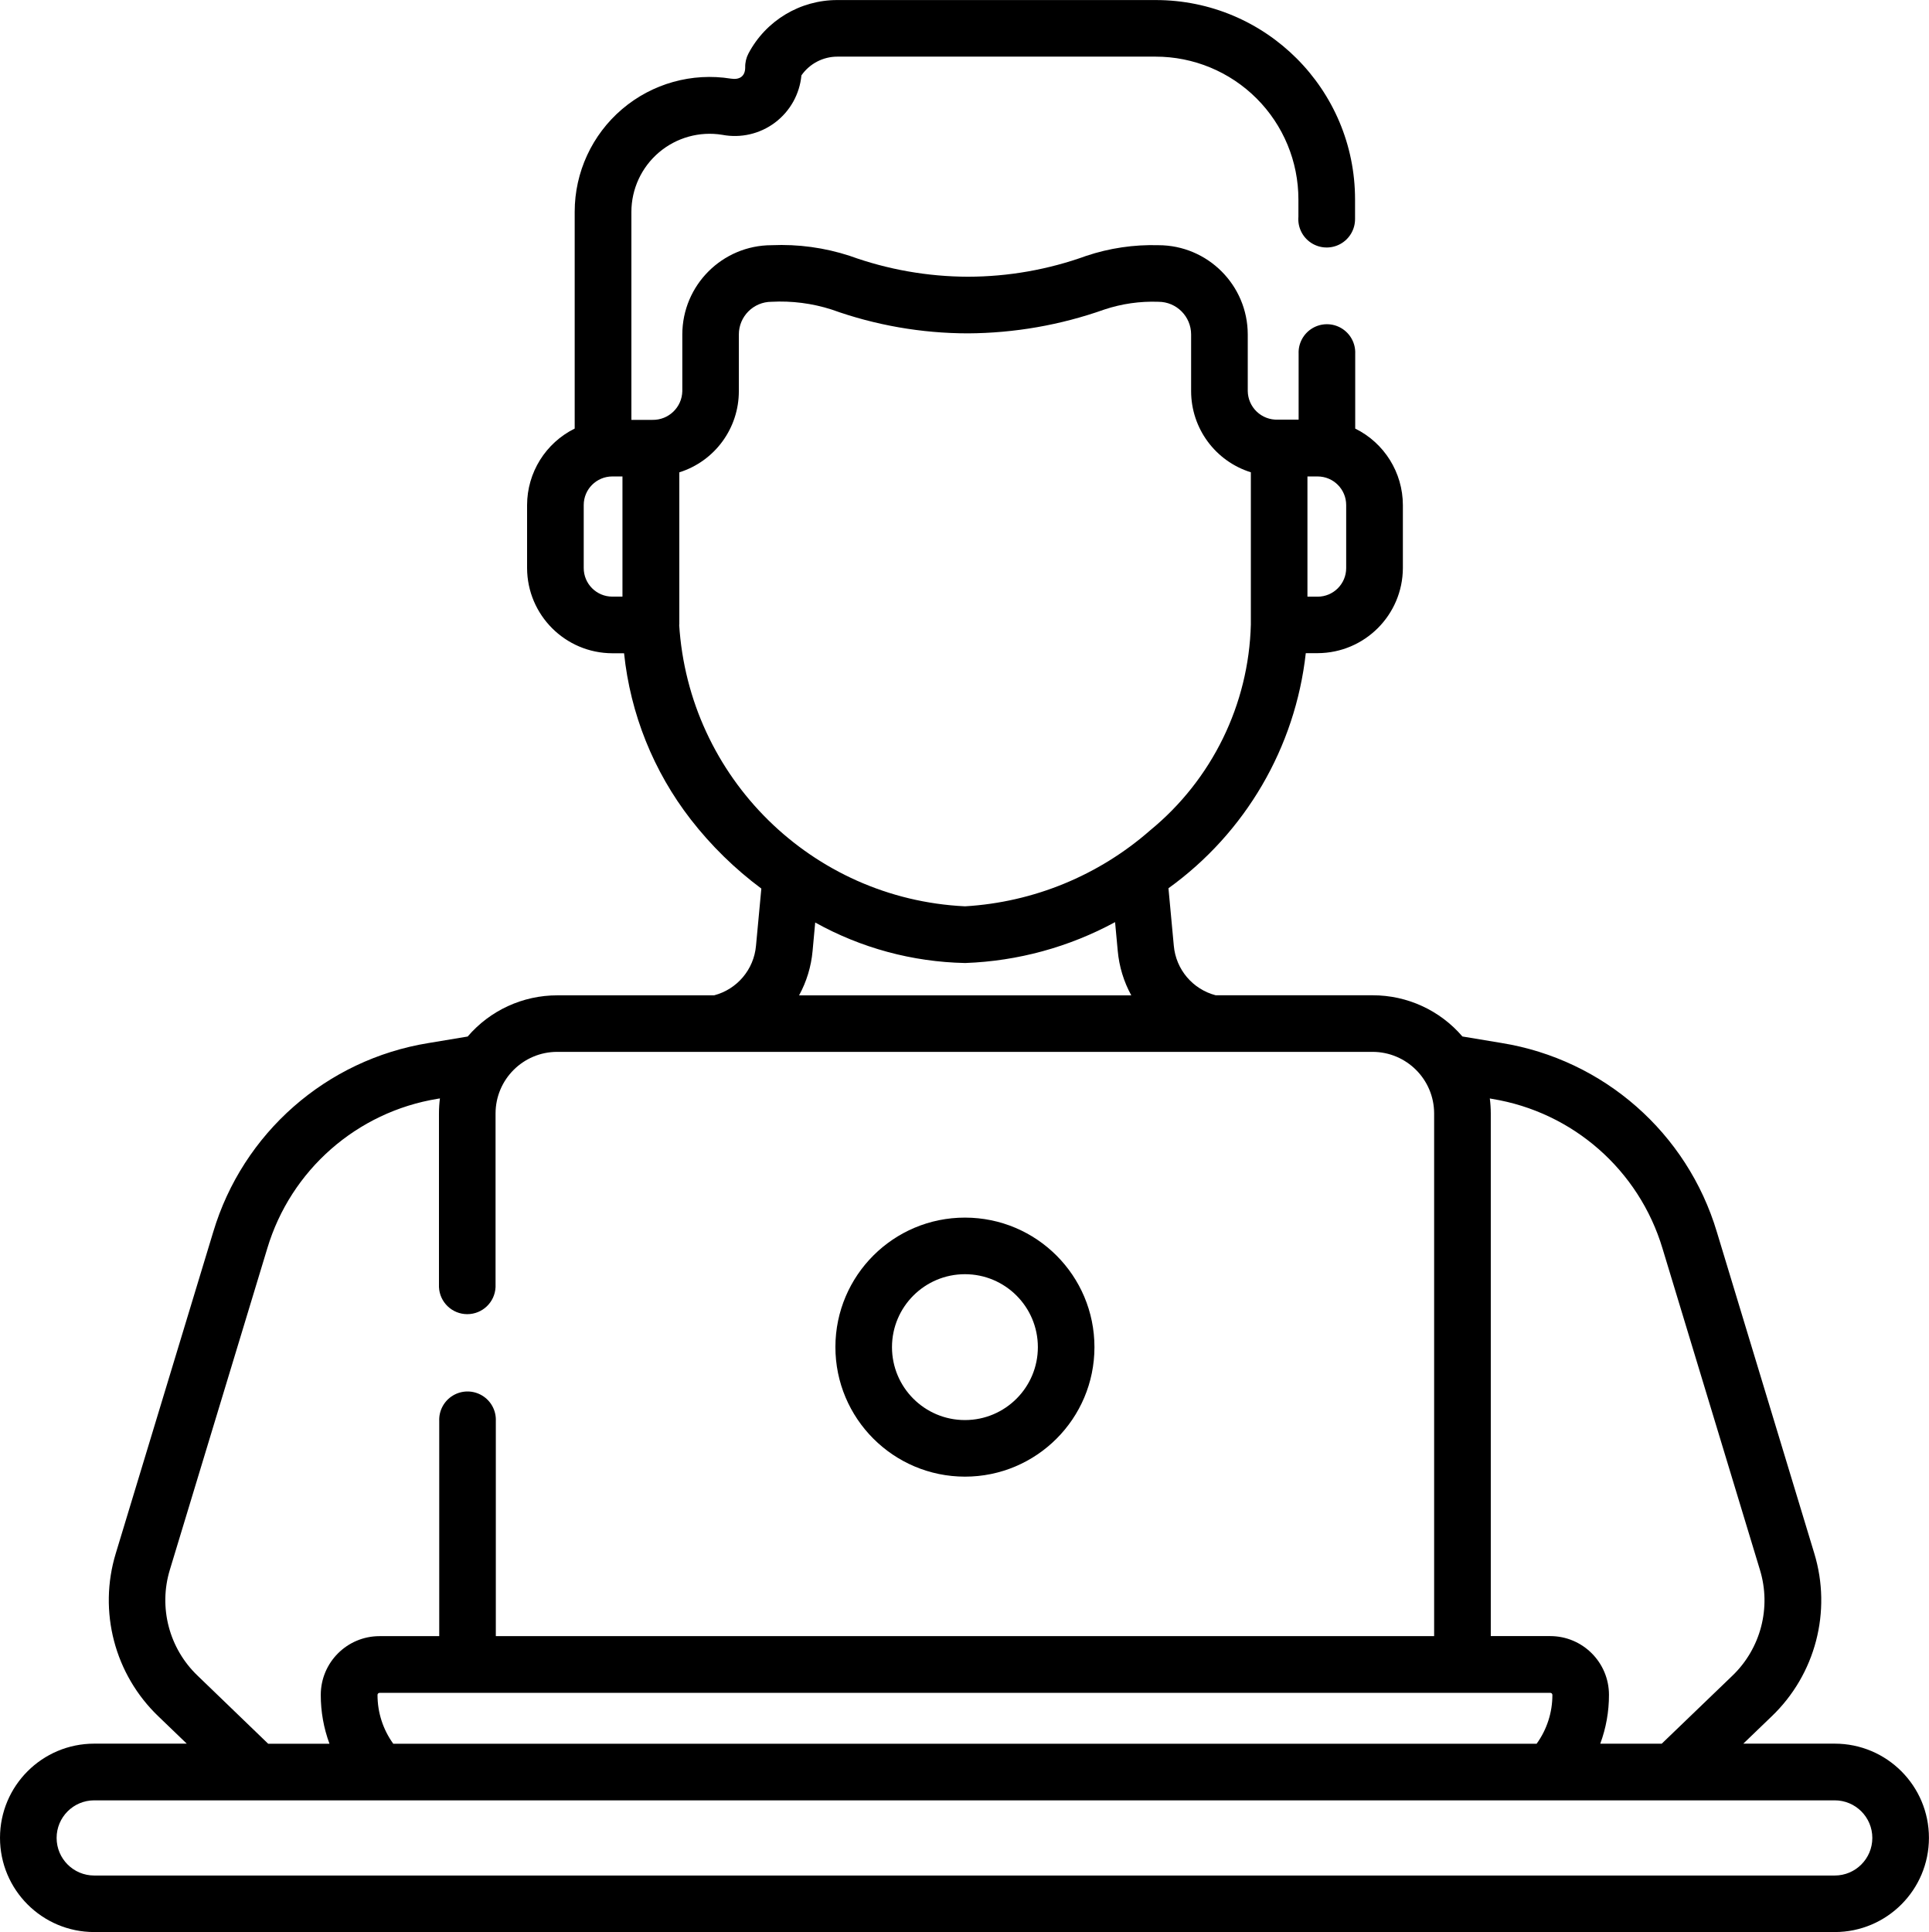
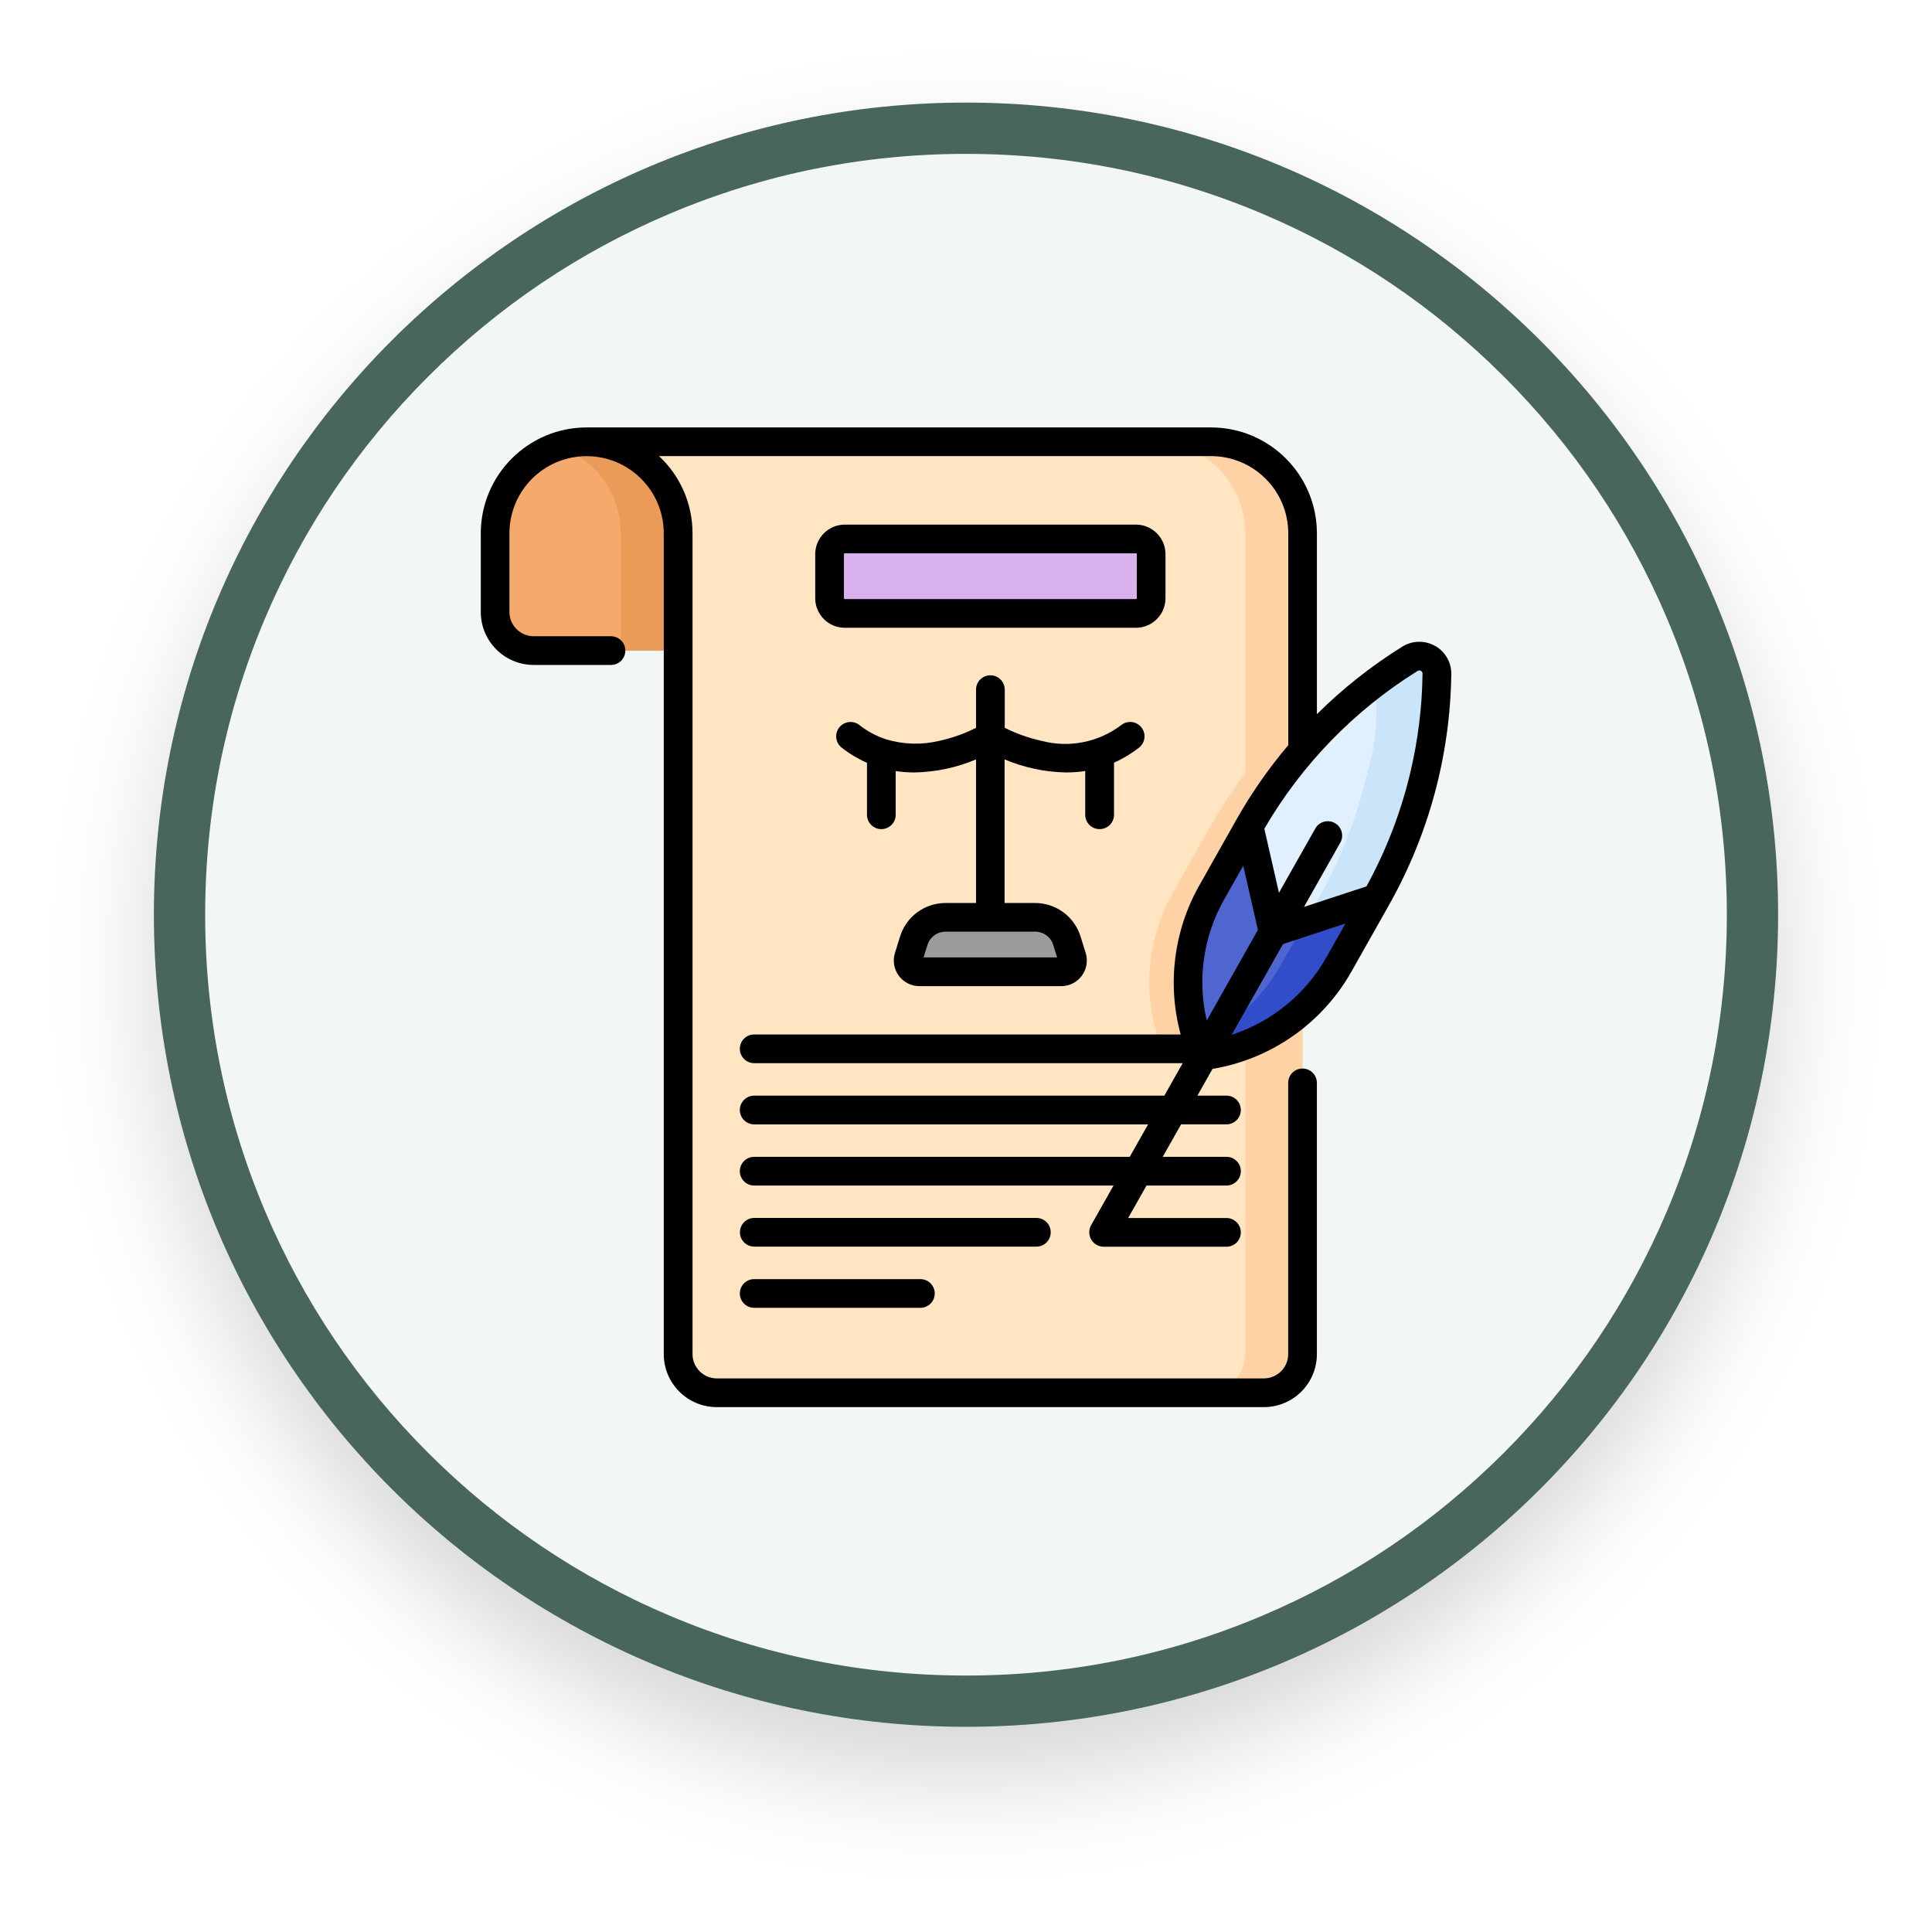
- <svg xmlns="http://www.w3.org/2000/svg" width="36.099" height="36.158" viewBox="0 0 36.099 36.158">
-   <g id="Group_1182341" data-name="Group 1182341" transform="translate(-945.97 -3071.172)">
-     <g id="working_1_" data-name="working (1)" transform="translate(945.549 3071.173)">
-       <g id="Group_1172914" data-name="Group 1172914" transform="translate(0.421 -0.001)">
-         <path id="Path_1038388" data-name="Path 1038388" d="M224.224,327.528A2.424,2.424,0,1,0,221.8,325.1,2.427,2.427,0,0,0,224.224,327.528Zm0-3.789a1.365,1.365,0,1,1-1.365,1.365A1.366,1.366,0,0,1,224.224,323.739Z" transform="translate(-206.166 -299.892)" />
-         <path id="Path_1038389" data-name="Path 1038389" d="M34.757,32.632H33.046l.528-.508a3.009,3.009,0,0,0,.8-3.054l-1.823-6.014a5.047,5.047,0,0,0-4.029-3.537l-.733-.122a2.207,2.207,0,0,0-1.677-.771h-2.94a1.055,1.055,0,0,1-.784-.928l-.1-1.075a6.276,6.276,0,0,0,2.57-4.4h.223a1.6,1.6,0,0,0,1.594-1.594V9.451a1.6,1.6,0,0,0-.892-1.431c0-.254,0-.681,0-1.4a.53.53,0,1,0-1.059,0c0,.58,0,.97,0,1.233h-.393a.543.543,0,0,1-.559-.536V6.259A1.673,1.673,0,0,0,22.1,4.588a3.9,3.9,0,0,0-1.351.2,6.527,6.527,0,0,1-2.212.39,6.56,6.56,0,0,1-2.212-.39,4.123,4.123,0,0,0-1.464-.2,1.673,1.673,0,0,0-1.671,1.671V7.321a.549.549,0,0,1-.559.536h-.394V3.967a1.464,1.464,0,0,1,1.7-1.445A1.252,1.252,0,0,0,15.419,1.41a.821.821,0,0,1,.674-.351h5.953a2.672,2.672,0,0,1,2.674,2.673c0,.184,0,.276,0,.322a.531.531,0,1,0,1.06.044s0-.007,0-.01,0-.078,0-.356A3.731,3.731,0,0,0,22.047,0H16.094A1.878,1.878,0,0,0,14.428,1a.532.532,0,0,0-.061.261c0,.166-.105.235-.266.21a2.524,2.524,0,0,0-2.925,2.491V8.02a1.6,1.6,0,0,0-.891,1.431v1.18a1.6,1.6,0,0,0,1.594,1.594H12.1a6.108,6.108,0,0,0,1.248,3.11,6.847,6.847,0,0,0,1.321,1.294l-.1,1.07a1.055,1.055,0,0,1-.784.928H10.85a2.207,2.207,0,0,0-1.677.771l-.733.122a5.048,5.048,0,0,0-4.029,3.537L2.588,29.07a3.009,3.009,0,0,0,.8,3.054l.528.508H2.184a1.763,1.763,0,1,0,0,3.526H34.757a1.763,1.763,0,0,0,0-3.526ZM24.889,8.916h.19a.535.535,0,0,1,.535.535v1.18a.535.535,0,0,1-.535.535h-.19ZM11.88,11.165a.535.535,0,0,1-.535-.535V9.451a.535.535,0,0,1,.535-.535h.19v2.249h-.19Zm16.465,9.4a4,4,0,0,1,3.189,2.8l1.823,6.014a1.954,1.954,0,0,1-.517,1.983l-1.321,1.271h-1.15a2.621,2.621,0,0,0,.163-.914,1.1,1.1,0,0,0-1.1-1.1H28.32V20.838a2.226,2.226,0,0,0-.018-.281Zm1.089,11.116a.039.039,0,0,1,.039.039,1.554,1.554,0,0,1-.295.914H7.781a1.554,1.554,0,0,1-.295-.914.039.039,0,0,1,.039-.039Zm-16.3-19.991V8.839A1.591,1.591,0,0,0,14.248,7.32V6.259a.612.612,0,0,1,.612-.612,3.145,3.145,0,0,1,1.124.145,7.556,7.556,0,0,0,2.552.446,7.764,7.764,0,0,0,2.552-.446A2.874,2.874,0,0,1,22.1,5.647a.612.612,0,0,1,.612.612V7.32A1.592,1.592,0,0,0,23.83,8.838v2.85a5.154,5.154,0,0,1-1.882,3.849,5.772,5.772,0,0,1-3.467,1.424,5.63,5.63,0,0,1-5.35-5.274Zm8.454,6.938H15.375a2.126,2.126,0,0,0,.253-.831l.049-.533a6.015,6.015,0,0,0,2.8.758h.012a6.357,6.357,0,0,0,2.8-.765l.05.539a2.125,2.125,0,0,0,.253.831ZM3.6,29.377l1.823-6.014a4,4,0,0,1,3.189-2.8l.042-.007a2.226,2.226,0,0,0-.018.281v3.25a.53.53,0,0,0,1.059,0v-3.25a1.154,1.154,0,0,1,1.152-1.152H26.108a1.154,1.154,0,0,1,1.152,1.152V30.62H9.7V26.594a.53.53,0,1,0-1.059,0V30.62H7.524a1.1,1.1,0,0,0-1.1,1.1,2.621,2.621,0,0,0,.163.914H5.44L4.119,31.36A1.954,1.954,0,0,1,3.6,29.377ZM34.757,35.1H2.184a.7.7,0,1,1,0-1.407H34.757a.7.7,0,0,1,0,1.407Z" transform="translate(-0.421 0.001)" />
+ <svg xmlns="http://www.w3.org/2000/svg" width="113" height="113" viewBox="0 0 113 113">
+   <defs>
+     <filter id="Path_982547" x="0" y="0" width="113" height="113" filterUnits="userSpaceOnUse">
+       <feOffset dy="3" input="SourceAlpha" />
+       <feGaussianBlur stdDeviation="3" result="blur" />
+       <feFlood flood-opacity="0.161" />
+       <feComposite operator="in" in2="blur" />
+       <feComposite in="SourceGraphic" />
+     </filter>
+   </defs>
+   <g id="Group_1173556" data-name="Group 1173556" transform="translate(-612.629 -2493)">
+     <g id="Group_1173076" data-name="Group 1173076" transform="translate(0 30)">
+       <g id="Group_1172126" data-name="Group 1172126" transform="translate(420.493 1494)">
+         <g id="Group_1171504" data-name="Group 1171504" transform="translate(160.136 -2223)">
+           <g id="Group_1167519" data-name="Group 1167519" transform="translate(41 3198)">
+             <g id="Group_1166845" data-name="Group 1166845" transform="translate(0)">
+               <g id="Group_1166720" data-name="Group 1166720">
+                 <g id="Group_1164305" data-name="Group 1164305">
+                   <g id="Group_1163948" data-name="Group 1163948">
+                     <g id="Group_1158168" data-name="Group 1158168">
+                       <g id="Group_1152576" data-name="Group 1152576">
+                         <g id="Group_1148633" data-name="Group 1148633">
+                           <g id="Group_1148525" data-name="Group 1148525">
+                             <g transform="matrix(1, 0, 0, 1, -9, -6)" filter="url(#Path_982547)">
+                               <g id="Path_982547-2" data-name="Path 982547" transform="translate(9 6)" fill="#f2f7f5">
+                                 <path d="M 47.5 93.5 C 41.289 93.5 35.265 92.284 29.595 89.886 C 24.118 87.569 19.198 84.252 14.973 80.027 C 10.748 75.802 7.431 70.882 5.114 65.405 C 2.716 59.735 1.5 53.711 1.5 47.5 C 1.5 41.289 2.716 35.265 5.114 29.595 C 7.431 24.118 10.748 19.198 14.973 14.973 C 19.198 10.748 24.118 7.431 29.595 5.114 C 35.265 2.716 41.289 1.5 47.5 1.5 C 53.711 1.5 59.735 2.716 65.405 5.114 C 70.882 7.431 75.802 10.748 80.027 14.973 C 84.252 19.198 87.569 24.118 89.886 29.595 C 92.284 35.265 93.5 41.289 93.5 47.5 C 93.5 53.711 92.284 59.735 89.886 65.405 C 87.569 70.882 84.252 75.802 80.027 80.027 C 75.802 84.252 70.882 87.569 65.405 89.886 C 59.735 92.284 53.711 93.5 47.5 93.5 Z" stroke="none" />
+                                 <path d="M 47.5 3 C 41.491 3 35.664 4.176 30.18 6.496 C 24.881 8.737 20.122 11.946 16.034 16.034 C 11.946 20.122 8.737 24.881 6.496 30.18 C 4.176 35.664 3 41.491 3 47.5 C 3 53.509 4.176 59.336 6.496 64.82 C 8.737 70.119 11.946 74.878 16.034 78.966 C 20.122 83.054 24.881 86.263 30.18 88.504 C 35.664 90.824 41.491 92 47.5 92 C 53.509 92 59.336 90.824 64.82 88.504 C 70.119 86.263 74.878 83.054 78.966 78.966 C 83.054 74.878 86.263 70.119 88.504 64.82 C 90.824 59.336 92 53.509 92 47.5 C 92 41.491 90.824 35.664 88.504 30.18 C 86.263 24.881 83.054 20.122 78.966 16.034 C 74.878 11.946 70.119 8.737 64.82 6.496 C 59.336 4.176 53.509 3 47.5 3 M 47.5 0 C 73.734 0 95 21.266 95 47.5 C 95 73.734 73.734 95 47.5 95 C 21.266 95 0 73.734 0 47.5 C 0 21.266 21.266 0 47.5 0 Z" stroke="none" fill="#4a665c" />
+                               </g>
+                             </g>
+                           </g>
+                         </g>
+                       </g>
+                     </g>
+                   </g>
+                 </g>
+               </g>
+             </g>
+           </g>
+         </g>
+       </g>
+       <g id="constitution" transform="translate(638.325 2488)">
+         <g id="Group_1173074" data-name="Group 1173074" transform="translate(3.263 0.839)">
+           <path id="Path_1038804" data-name="Path 1038804" d="M20.626,7.5V19.716H12.181A2.262,2.262,0,0,1,9.92,17.455v-4.6A5.351,5.351,0,0,1,15.273,7.5Z" transform="translate(-9.92 -7.5)" fill="#f6a96c" />
+           <path id="Path_1038805" data-name="Path 1038805" d="M49.789,7.5V19.716H46.431V12.853a5.36,5.36,0,0,0-3.673-5.084A5.327,5.327,0,0,1,44.436,7.5Z" transform="translate(-39.083 -7.5)" fill="#ea9b58" />
+           <path id="Path_1038806" data-name="Path 1038806" d="M99.623,12.853v48.01a2.26,2.26,0,0,1-2.261,2.261h-32A2.26,2.26,0,0,1,63.1,60.863V12.853A5.353,5.353,0,0,0,57.748,7.5H94.271a5.352,5.352,0,0,1,5.352,5.353Z" transform="translate(-52.395 -7.5)" fill="#ffe5c2" />
+           <path id="Path_1038807" data-name="Path 1038807" d="M362.788,12.853v48.01a2.26,2.26,0,0,1-2.261,2.261h-3.358a2.26,2.26,0,0,0,2.261-2.261V12.853A5.352,5.352,0,0,0,354.078,7.5h3.358a5.352,5.352,0,0,1,5.352,5.353Z" transform="translate(-315.56 -7.5)" fill="#fed2a4" />
+           <path id="Path_1038808" data-name="Path 1038808" d="M360.759,148.1v14.6l-.15.265a10.623,10.623,0,0,1-7.91,5.309,10.62,10.62,0,0,1,.47-9.515l2.2-3.9A27.343,27.343,0,0,1,360.759,148.1Z" transform="translate(-313.532 -132.364)" fill="#fed2a4" />
+           <path id="Path_1038809" data-name="Path 1038809" d="M202.59,62.642H185.556a.889.889,0,0,1-.889-.889V59.177a.889.889,0,0,1,.889-.889H202.59a.889.889,0,0,1,.889.889v2.576A.889.889,0,0,1,202.59,62.642Z" transform="translate(-165.109 -52.604)" fill="#d9b1ee" />
+           <path id="Path_1038810" data-name="Path 1038810" d="M234.7,259.185h-8.3a.657.657,0,0,1-.628-.852l.3-.96A1.952,1.952,0,0,1,227.927,256h5.234a1.952,1.952,0,0,1,1.864,1.373l.3.96A.657.657,0,0,1,234.7,259.185Z" transform="translate(-201.58 -228.188)" fill="#9c9c9c" />
+           <g id="Group_1173073" data-name="Group 1173073" transform="translate(40.52 12.536)">
+             <path id="Path_1038811" data-name="Path 1038811" d="M382.982,133.671l-2.2,3.9a10.621,10.621,0,0,1-7.91,5.31,10.622,10.622,0,0,1,.47-9.515l2.2-3.9a27.406,27.406,0,0,1,9.411-9.8,1.028,1.028,0,0,1,1.574.88,27.413,27.413,0,0,1-3.545,13.127Z" transform="translate(-371.965 -119.506)" fill="#e1f0ff" />
+             <path id="Path_1038812" data-name="Path 1038812" d="M389.468,119.664a27.4,27.4,0,0,0-2.645,1.869,1.014,1.014,0,0,1,.674.972,12.347,12.347,0,0,1-.56,3.969,27.382,27.382,0,0,1-2.816,7.2l-2.2,3.9a10.619,10.619,0,0,1-4.869,4.45q.148.435.336.86a10.621,10.621,0,0,0,7.91-5.31l2.2-3.9a27.414,27.414,0,0,0,3.545-13.127A1.028,1.028,0,0,0,389.468,119.664Z" transform="translate(-376.48 -119.506)" fill="#cae4f9" />
+             <path id="Path_1038813" data-name="Path 1038813" d="M382.982,212.694l-2.2,3.9a10.621,10.621,0,0,1-7.91,5.31,10.622,10.622,0,0,1,.47-9.515l2.2-3.9,1.413,6.184Z" transform="translate(-371.965 -198.53)" fill="#4f66d0" />
+             <path id="Path_1038814" data-name="Path 1038814" d="M383.35,247.428l-1.433,2.535a10.619,10.619,0,0,1-4.869,4.45q.148.435.336.86a10.621,10.621,0,0,0,7.91-5.31l2.2-3.9Z" transform="translate(-376.479 -231.902)" fill="#314dc9" />
+           </g>
+         </g>
+         <g id="Group_1173075" data-name="Group 1173075" transform="translate(2.424)">
+           <path id="Path_1038815" data-name="Path 1038815" d="M197.658,55.093V52.517a1.731,1.731,0,0,0-1.729-1.729H178.9a1.731,1.731,0,0,0-1.729,1.729v2.576a1.731,1.731,0,0,0,1.729,1.729h17.033A1.731,1.731,0,0,0,197.658,55.093Zm-1.679,0a.05.05,0,0,1-.05.05H178.9a.05.05,0,0,1-.05-.05V52.517a.05.05,0,0,1,.05-.05h17.033a.05.05,0,0,1,.05.05Z" transform="translate(-157.61 -45.104)" />
+           <path id="Path_1038816" data-name="Path 1038816" d="M155.988,413.952a.839.839,0,0,0-.839-.839h-16.5a.839.839,0,1,0,0,1.679h16.5A.839.839,0,0,0,155.988,413.952Z" transform="translate(-122.653 -366.878)" />
+           <path id="Path_1038817" data-name="Path 1038817" d="M138.644,445.084a.839.839,0,1,0,0,1.679h9.721a.839.839,0,0,0,0-1.679Z" transform="translate(-122.653 -395.27)" />
+           <path id="Path_1038818" data-name="Path 1038818" d="M58.238,12.779a1.874,1.874,0,0,0-1.91.04,28.244,28.244,0,0,0-5,3.952V6.193A6.2,6.2,0,0,0,45.139,0H8.616A6.2,6.2,0,0,0,2.424,6.192v4.6a3.1,3.1,0,0,0,3.1,3.1H10.04a.839.839,0,1,0,0-1.679H5.524A1.423,1.423,0,0,1,4.1,10.794v-4.6a4.513,4.513,0,0,1,9.027,0V54.2a3.1,3.1,0,0,0,3.1,3.1h32a3.1,3.1,0,0,0,3.1-3.1V38.336a.839.839,0,0,0-1.679,0V54.2a1.423,1.423,0,0,1-1.421,1.421h-32A1.423,1.423,0,0,1,14.809,54.2V6.192a6.176,6.176,0,0,0-1.957-4.514H45.139a4.518,4.518,0,0,1,4.513,4.514V18.585a28.187,28.187,0,0,0-3.022,4.336l-2.2,3.9a11.547,11.547,0,0,0-1.07,8.683H18.415a.839.839,0,0,0,0,1.679H43.478l-1.074,1.9H18.415a.839.839,0,1,0,0,1.679h23.04l-1.074,1.9H18.415a.839.839,0,0,0,0,1.679H39.433l-1.315,2.326a.845.845,0,0,0,.733,1.252h7.187a.839.839,0,0,0,0-1.679h-5.75l1.074-1.9h4.677a.839.839,0,0,0,0-1.679H42.31l1.074-1.9h2.654a.839.839,0,0,0,0-1.679h-1.7l.884-1.563a11.515,11.515,0,0,0,8.112-5.667l2.2-3.9a28.254,28.254,0,0,0,3.654-13.529,1.86,1.86,0,0,0-.945-1.644ZM44.884,34.692a9.832,9.832,0,0,1,1-7.049l1.136-2.01.858,3.755Zm1.462.826,3-5.3L53,29.013l-1.136,2.01a9.832,9.832,0,0,1-5.521,4.5ZM56.8,20.15a26.534,26.534,0,0,1-2.574,6.694l-3.655,1.2,2.125-3.76a.839.839,0,1,0-1.462-.826l-2.125,3.76-.856-3.747a26.641,26.641,0,0,1,8.961-9.226.194.194,0,0,1,.1-.031.2.2,0,0,1,.1.027.171.171,0,0,1,.093.161A26.533,26.533,0,0,1,56.8,20.15Z" transform="translate(-2.424)" />
+           <path id="Path_1038819" data-name="Path 1038819" d="M203.534,138.524a.839.839,0,0,0,.839-.839v-3.048a6.842,6.842,0,0,0,1.463-.88.839.839,0,0,0-1.035-1.322,5.426,5.426,0,0,1-4.7.918,9.151,9.151,0,0,1-2.119-.755v-2.232a.839.839,0,1,0-1.679,0V132.6a9.152,9.152,0,0,1-2.119.755,5.989,5.989,0,0,1-3.133-.08l-.042-.015a5.026,5.026,0,0,1-1.529-.824.839.839,0,1,0-1.035,1.322,6.833,6.833,0,0,0,1.48.887v3.04a.839.839,0,0,0,1.679,0v-2.557a7.32,7.32,0,0,0,1.09.081,9.641,9.641,0,0,0,3.609-.763v8.4h-1.778a2.779,2.779,0,0,0-2.666,1.963l-.3.96a1.5,1.5,0,0,0,1.429,1.94h8.3a1.5,1.5,0,0,0,1.429-1.94l-.3-.96a2.779,2.779,0,0,0-2.666-1.963h-1.778v-8.4a9.64,9.64,0,0,0,3.609.763,7.306,7.306,0,0,0,1.107-.084v2.56a.839.839,0,0,0,.839.839Zm-2.715,6.78.225.723h-7.809l.225-.723a1.108,1.108,0,0,1,1.063-.783h5.234A1.108,1.108,0,0,1,200.819,145.3Z" transform="translate(-167.336 -115.03)" />
+         </g>
      </g>
    </g>
  </g>
</svg>
